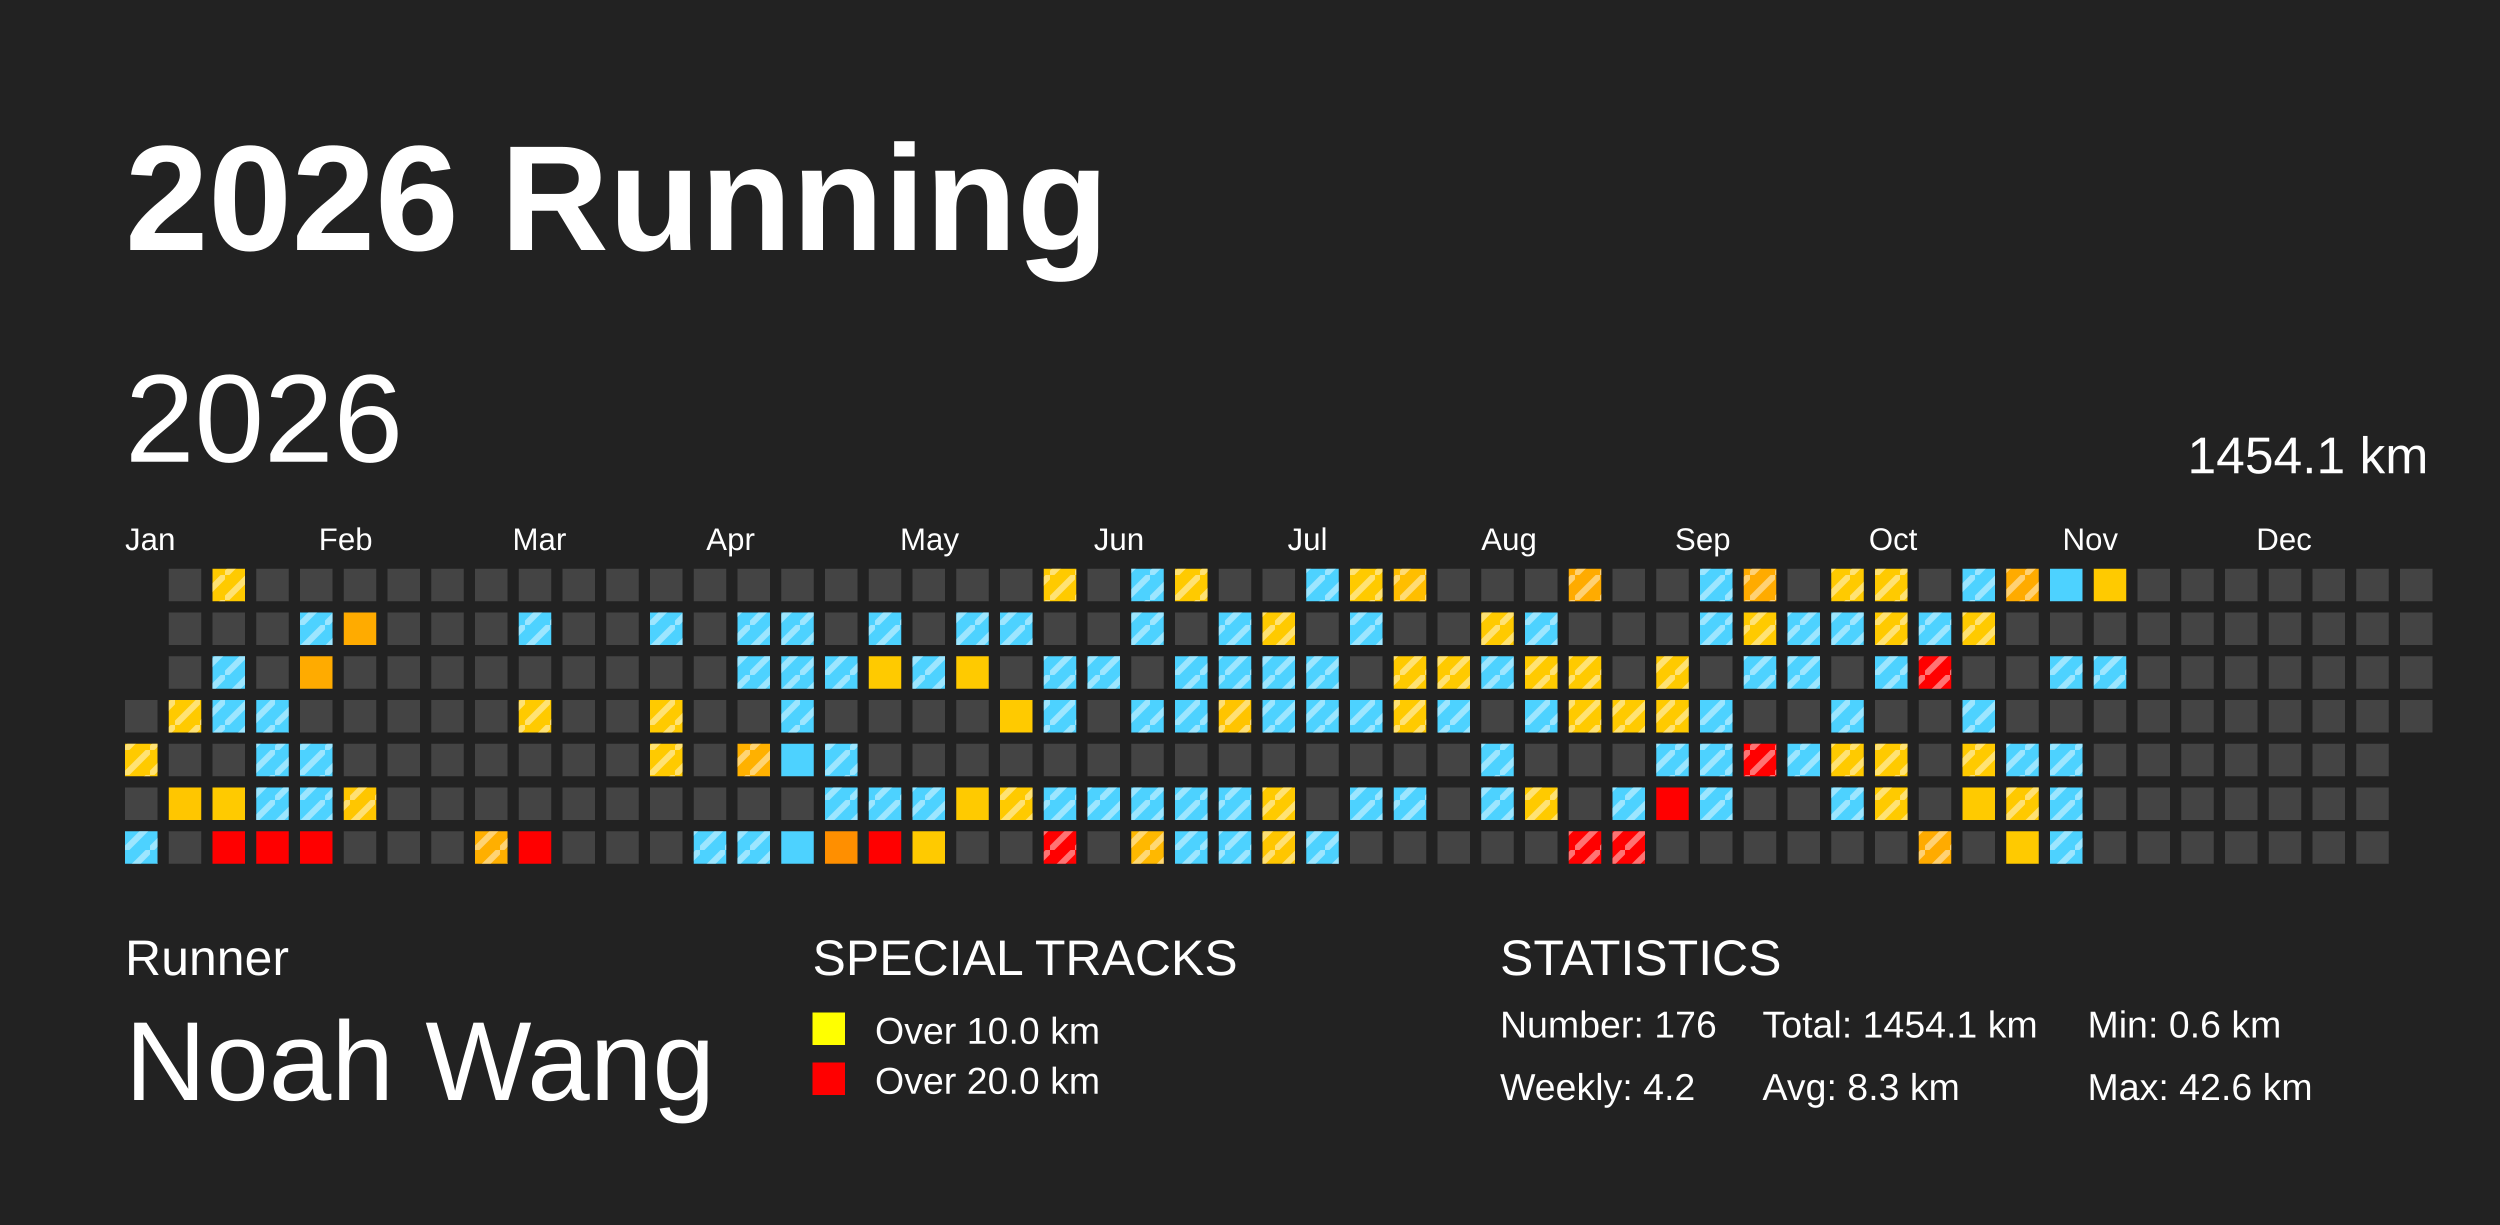
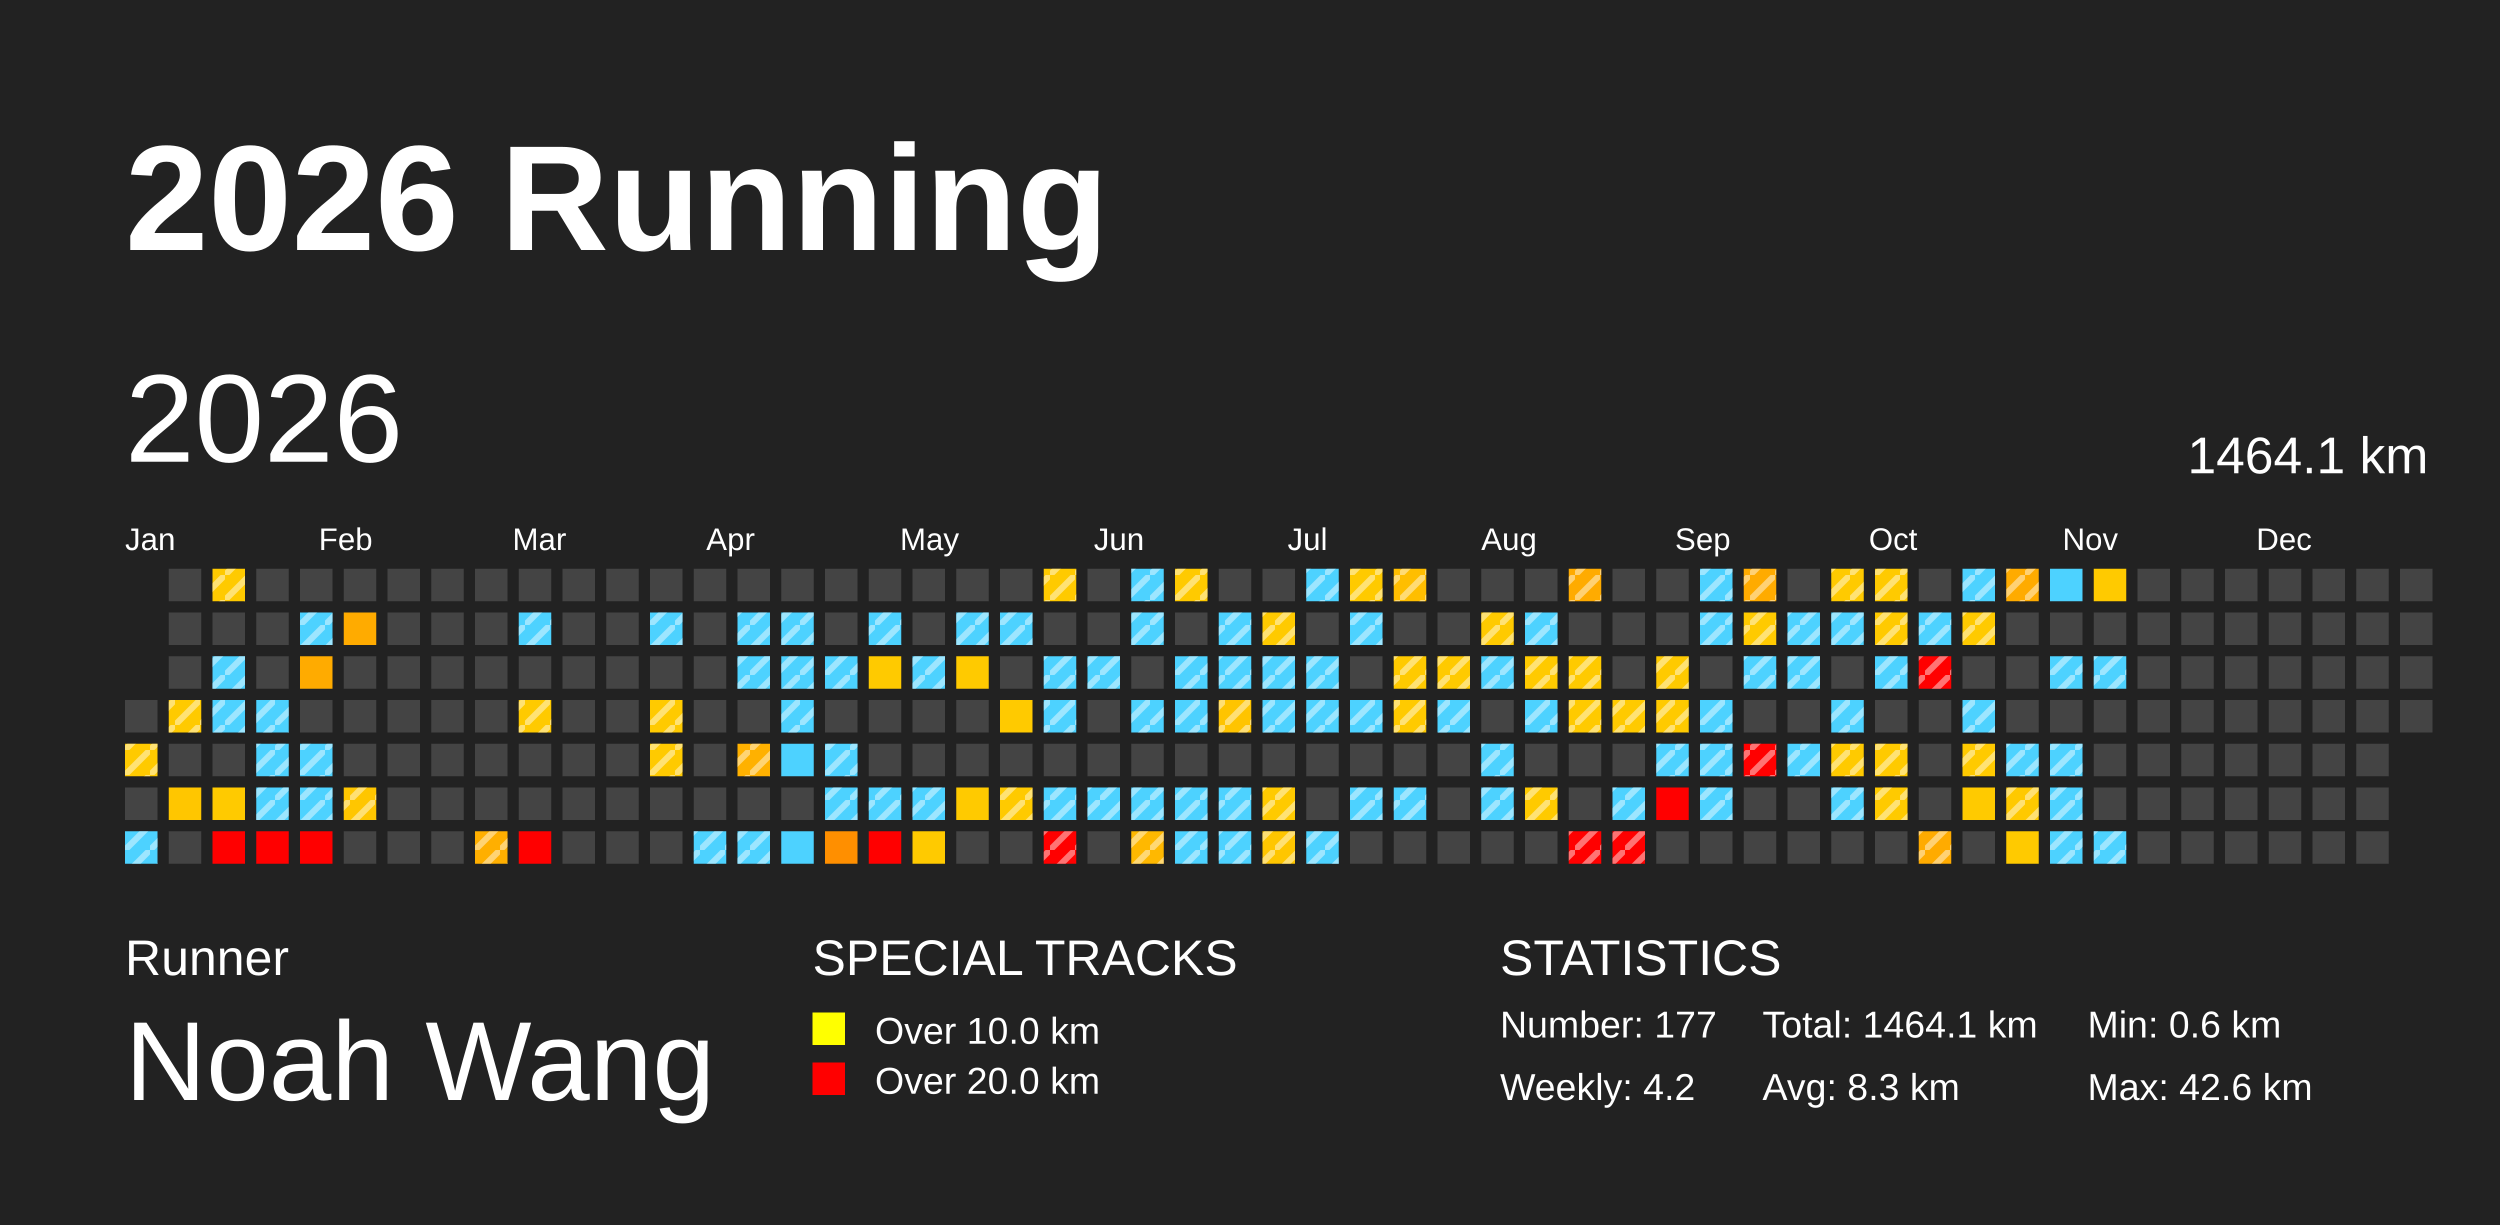
<svg xmlns="http://www.w3.org/2000/svg" baseProfile="full" height="98mm" version="1.1" viewBox="0,0,200,98" width="200mm">
  <defs>
    <pattern height="2" id="indoor-stripe" patternUnits="userSpaceOnUse" width="2">
      <line stroke="white" stroke-opacity="0.45" stroke-width="0.5" x1="0" x2="2" y1="2" y2="0" />
    </pattern>
  </defs>
  <rect fill="#222222" height="98" width="200" x="0" y="0" />
  <text fill="#FFFFFF" style="font-size:12px; font-family:Arial; font-weight:bold;" x="10" y="20">2026 Running</text>
  <text fill="#FFFFFF" style="font-size:4px; font-family:Arial" x="10" y="78">Runner</text>
  <text fill="#FFFFFF" style="font-size:9px; font-family:Arial" x="10" y="88">Noah Wang</text>
  <text fill="#FFFFFF" style="font-size:4px; font-family:Arial" x="65" y="78">SPECIAL TRACKS</text>
  <rect fill="yellow" height="2.6" width="2.6" x="65" y="81" />
  <text fill="#FFFFFF" style="font-size:3px; font-family:Arial" x="70" y="83.5">Over 10.0 km</text>
  <rect fill="red" height="2.6" width="2.6" x="65" y="85" />
  <text fill="#FFFFFF" style="font-size:3px; font-family:Arial" x="70" y="87.5">Over 20.0 km</text>
  <text fill="#FFFFFF" style="font-size:4px; font-family:Arial" x="120" y="78">STATISTICS</text>
-   <text fill="#FFFFFF" style="font-size:3px; font-family:Arial" x="120" y="83">Number: 176</text>
+   <text fill="#FFFFFF" style="font-size:3px; font-family:Arial" x="120" y="83">Number: 177</text>
  <text fill="#FFFFFF" style="font-size:3px; font-family:Arial" x="120" y="88">Weekly: 4.2</text>
-   <text fill="#FFFFFF" style="font-size:3px; font-family:Arial" x="141" y="83">Total: 1454.1 km</text>
+   <text fill="#FFFFFF" style="font-size:3px; font-family:Arial" x="141" y="83">Total: 1464.1 km</text>
  <text fill="#FFFFFF" style="font-size:3px; font-family:Arial" x="141" y="88">Avg: 8.3 km</text>
  <text fill="#FFFFFF" style="font-size:3px; font-family:Arial" x="167" y="83">Min: 0.6 km</text>
  <text fill="#FFFFFF" style="font-size:3px; font-family:Arial" x="167" y="88">Max: 42.6 km</text>
  <text dominant-baseline="hanging" fill="#FFFFFF" style="font-size:10.0px; font-family:Arial;" x="10" y="30">2026</text>
-   <text dominant-baseline="hanging" fill="#FFFFFF" style="font-size:4.125px; font-family:Arial;" x="175" y="35">1454.1 km</text>
+   <text dominant-baseline="hanging" fill="#FFFFFF" style="font-size:4.125px; font-family:Arial;" x="175" y="35">1464.1 km</text>
  <text fill="#FFFFFF" style="font-size:2.5px; font-family:Arial" x="10.0" y="44">Jan</text>
  <text fill="#FFFFFF" style="font-size:2.5px; font-family:Arial" x="25.5" y="44">Feb</text>
  <text fill="#FFFFFF" style="font-size:2.5px; font-family:Arial" x="41.0" y="44">Mar</text>
  <text fill="#FFFFFF" style="font-size:2.5px; font-family:Arial" x="56.5" y="44">Apr</text>
  <text fill="#FFFFFF" style="font-size:2.5px; font-family:Arial" x="72.0" y="44">May</text>
  <text fill="#FFFFFF" style="font-size:2.5px; font-family:Arial" x="87.5" y="44">Jun</text>
  <text fill="#FFFFFF" style="font-size:2.5px; font-family:Arial" x="103.0" y="44">Jul</text>
  <text fill="#FFFFFF" style="font-size:2.5px; font-family:Arial" x="118.5" y="44">Aug</text>
  <text fill="#FFFFFF" style="font-size:2.5px; font-family:Arial" x="134.0" y="44">Sep</text>
  <text fill="#FFFFFF" style="font-size:2.5px; font-family:Arial" x="149.5" y="44">Oct</text>
  <text fill="#FFFFFF" style="font-size:2.5px; font-family:Arial" x="165.0" y="44">Nov</text>
  <text fill="#FFFFFF" style="font-size:2.5px; font-family:Arial" x="180.5" y="44">Dec</text>
  <rect fill="#444444" height="2.6" width="2.6" x="10.0" y="56.0" />
  <rect fill="#ffca00" height="2.6" width="2.6" x="10.0" y="59.5" />
  <rect fill="url(#indoor-stripe)" height="2.6" style="pointer-events: none;" width="2.6" x="10.0" y="59.5" />
  <rect fill="#444444" height="2.6" width="2.6" x="10.0" y="63.0" />
  <rect fill="#4dd2ff" height="2.6" width="2.6" x="10.0" y="66.5" />
  <rect fill="url(#indoor-stripe)" height="2.6" style="pointer-events: none;" width="2.6" x="10.0" y="66.5" />
  <rect fill="#444444" height="2.6" width="2.6" x="13.5" y="45.5" />
  <rect fill="#444444" height="2.6" width="2.6" x="13.5" y="49.0" />
  <rect fill="#444444" height="2.6" width="2.6" x="13.5" y="52.5" />
  <rect fill="#ffca00" height="2.6" width="2.6" x="13.5" y="56.0" />
  <rect fill="url(#indoor-stripe)" height="2.6" style="pointer-events: none;" width="2.6" x="13.5" y="56.0" />
  <rect fill="#444444" height="2.6" width="2.6" x="13.5" y="59.5" />
  <rect fill="#ffc600" height="2.6" width="2.6" x="13.5" y="63.0" />
  <rect fill="#444444" height="2.6" width="2.6" x="13.5" y="66.5" />
  <rect fill="#ffca00" height="2.6" width="2.6" x="17.0" y="45.5" />
  <rect fill="url(#indoor-stripe)" height="2.6" style="pointer-events: none;" width="2.6" x="17.0" y="45.5" />
  <rect fill="#444444" height="2.6" width="2.6" x="17.0" y="49.0" />
  <rect fill="#4dd2ff" height="2.6" width="2.6" x="17.0" y="52.5" />
  <rect fill="url(#indoor-stripe)" height="2.6" style="pointer-events: none;" width="2.6" x="17.0" y="52.5" />
  <rect fill="#4dd2ff" height="2.6" width="2.6" x="17.0" y="56.0" />
  <rect fill="url(#indoor-stripe)" height="2.6" style="pointer-events: none;" width="2.6" x="17.0" y="56.0" />
  <rect fill="#444444" height="2.6" width="2.6" x="17.0" y="59.5" />
  <rect fill="#ffca00" height="2.6" width="2.6" x="17.0" y="63.0" />
  <rect fill="red" height="2.6" width="2.6" x="17.0" y="66.5" />
  <rect fill="#444444" height="2.6" width="2.6" x="20.5" y="45.5" />
  <rect fill="#444444" height="2.6" width="2.6" x="20.5" y="49.0" />
  <rect fill="#444444" height="2.6" width="2.6" x="20.5" y="52.5" />
  <rect fill="#4dd2ff" height="2.6" width="2.6" x="20.5" y="56.0" />
  <rect fill="url(#indoor-stripe)" height="2.6" style="pointer-events: none;" width="2.6" x="20.5" y="56.0" />
  <rect fill="#4dd2ff" height="2.6" width="2.6" x="20.5" y="59.5" />
  <rect fill="url(#indoor-stripe)" height="2.6" style="pointer-events: none;" width="2.6" x="20.5" y="59.5" />
  <rect fill="#4dd2ff" height="2.6" width="2.6" x="20.5" y="63.0" />
  <rect fill="url(#indoor-stripe)" height="2.6" style="pointer-events: none;" width="2.6" x="20.5" y="63.0" />
  <rect fill="red" height="2.6" width="2.6" x="20.5" y="66.5" />
  <rect fill="#444444" height="2.6" width="2.6" x="24.0" y="45.5" />
  <rect fill="#4dd2ff" height="2.6" width="2.6" x="24.0" y="49.0" />
  <rect fill="url(#indoor-stripe)" height="2.6" style="pointer-events: none;" width="2.6" x="24.0" y="49.0" />
  <rect fill="#ffab00" height="2.6" width="2.6" x="24.0" y="52.5" />
  <rect fill="#444444" height="2.6" width="2.6" x="24.0" y="56.0" />
  <rect fill="#4dd2ff" height="2.6" width="2.6" x="24.0" y="59.5" />
  <rect fill="url(#indoor-stripe)" height="2.6" style="pointer-events: none;" width="2.6" x="24.0" y="59.5" />
  <rect fill="#4dd2ff" height="2.6" width="2.6" x="24.0" y="63.0" />
  <rect fill="url(#indoor-stripe)" height="2.6" style="pointer-events: none;" width="2.6" x="24.0" y="63.0" />
  <rect fill="red" height="2.6" width="2.6" x="24.0" y="66.5" />
  <rect fill="#444444" height="2.6" width="2.6" x="27.5" y="45.5" />
  <rect fill="#ffab00" height="2.6" width="2.6" x="27.5" y="49.0" />
  <rect fill="#444444" height="2.6" width="2.6" x="27.5" y="52.5" />
  <rect fill="#444444" height="2.6" width="2.6" x="27.5" y="56.0" />
  <rect fill="#444444" height="2.6" width="2.6" x="27.5" y="59.5" />
  <rect fill="#ffc600" height="2.6" width="2.6" x="27.5" y="63.0" />
  <rect fill="url(#indoor-stripe)" height="2.6" style="pointer-events: none;" width="2.6" x="27.5" y="63.0" />
  <rect fill="#444444" height="2.6" width="2.6" x="27.5" y="66.5" />
  <rect fill="#444444" height="2.6" width="2.6" x="31.0" y="45.5" />
  <rect fill="#444444" height="2.6" width="2.6" x="31.0" y="49.0" />
  <rect fill="#444444" height="2.6" width="2.6" x="31.0" y="52.5" />
  <rect fill="#444444" height="2.6" width="2.6" x="31.0" y="56.0" />
  <rect fill="#444444" height="2.6" width="2.6" x="31.0" y="59.5" />
  <rect fill="#444444" height="2.6" width="2.6" x="31.0" y="63.0" />
  <rect fill="#444444" height="2.6" width="2.6" x="31.0" y="66.5" />
  <rect fill="#444444" height="2.6" width="2.6" x="34.5" y="45.5" />
  <rect fill="#444444" height="2.6" width="2.6" x="34.5" y="49.0" />
  <rect fill="#444444" height="2.6" width="2.6" x="34.5" y="52.5" />
  <rect fill="#444444" height="2.6" width="2.6" x="34.5" y="56.0" />
  <rect fill="#444444" height="2.6" width="2.6" x="34.5" y="59.5" />
  <rect fill="#444444" height="2.6" width="2.6" x="34.5" y="63.0" />
  <rect fill="#444444" height="2.6" width="2.6" x="34.5" y="66.5" />
  <rect fill="#444444" height="2.6" width="2.6" x="38.0" y="45.5" />
  <rect fill="#444444" height="2.6" width="2.6" x="38.0" y="49.0" />
  <rect fill="#444444" height="2.6" width="2.6" x="38.0" y="52.5" />
  <rect fill="#444444" height="2.6" width="2.6" x="38.0" y="56.0" />
  <rect fill="#444444" height="2.6" width="2.6" x="38.0" y="59.5" />
  <rect fill="#444444" height="2.6" width="2.6" x="38.0" y="63.0" />
  <rect fill="#ffaf00" height="2.6" width="2.6" x="38.0" y="66.5" />
  <rect fill="url(#indoor-stripe)" height="2.6" style="pointer-events: none;" width="2.6" x="38.0" y="66.5" />
  <rect fill="#444444" height="2.6" width="2.6" x="41.5" y="45.5" />
  <rect fill="#4dd2ff" height="2.6" width="2.6" x="41.5" y="49.0" />
  <rect fill="url(#indoor-stripe)" height="2.6" style="pointer-events: none;" width="2.6" x="41.5" y="49.0" />
  <rect fill="#444444" height="2.6" width="2.6" x="41.5" y="52.5" />
  <rect fill="#ffca00" height="2.6" width="2.6" x="41.5" y="56.0" />
  <rect fill="url(#indoor-stripe)" height="2.6" style="pointer-events: none;" width="2.6" x="41.5" y="56.0" />
  <rect fill="#444444" height="2.6" width="2.6" x="41.5" y="59.5" />
  <rect fill="#444444" height="2.6" width="2.6" x="41.5" y="63.0" />
  <rect fill="red" height="2.6" width="2.6" x="41.5" y="66.5" />
  <rect fill="#444444" height="2.6" width="2.6" x="45.0" y="45.5" />
  <rect fill="#444444" height="2.6" width="2.6" x="45.0" y="49.0" />
  <rect fill="#444444" height="2.6" width="2.6" x="45.0" y="52.5" />
  <rect fill="#444444" height="2.6" width="2.6" x="45.0" y="56.0" />
  <rect fill="#444444" height="2.6" width="2.6" x="45.0" y="59.5" />
  <rect fill="#444444" height="2.6" width="2.6" x="45.0" y="63.0" />
  <rect fill="#444444" height="2.6" width="2.6" x="45.0" y="66.5" />
  <rect fill="#444444" height="2.6" width="2.6" x="48.5" y="45.5" />
  <rect fill="#444444" height="2.6" width="2.6" x="48.5" y="49.0" />
  <rect fill="#444444" height="2.6" width="2.6" x="48.5" y="52.5" />
  <rect fill="#444444" height="2.6" width="2.6" x="48.5" y="56.0" />
  <rect fill="#444444" height="2.6" width="2.6" x="48.5" y="59.5" />
  <rect fill="#444444" height="2.6" width="2.6" x="48.5" y="63.0" />
  <rect fill="#444444" height="2.6" width="2.6" x="48.5" y="66.5" />
  <rect fill="#444444" height="2.6" width="2.6" x="52.0" y="45.5" />
  <rect fill="#4dd2ff" height="2.6" width="2.6" x="52.0" y="49.0" />
  <rect fill="url(#indoor-stripe)" height="2.6" style="pointer-events: none;" width="2.6" x="52.0" y="49.0" />
  <rect fill="#444444" height="2.6" width="2.6" x="52.0" y="52.5" />
  <rect fill="#ffca00" height="2.6" width="2.6" x="52.0" y="56.0" />
  <rect fill="url(#indoor-stripe)" height="2.6" style="pointer-events: none;" width="2.6" x="52.0" y="56.0" />
  <rect fill="#ffca00" height="2.6" width="2.6" x="52.0" y="59.5" />
  <rect fill="url(#indoor-stripe)" height="2.6" style="pointer-events: none;" width="2.6" x="52.0" y="59.5" />
  <rect fill="#444444" height="2.6" width="2.6" x="52.0" y="63.0" />
  <rect fill="#444444" height="2.6" width="2.6" x="52.0" y="66.5" />
  <rect fill="#444444" height="2.6" width="2.6" x="55.5" y="45.5" />
  <rect fill="#444444" height="2.6" width="2.6" x="55.5" y="49.0" />
  <rect fill="#444444" height="2.6" width="2.6" x="55.5" y="52.5" />
  <rect fill="#444444" height="2.6" width="2.6" x="55.5" y="56.0" />
  <rect fill="#444444" height="2.6" width="2.6" x="55.5" y="59.5" />
  <rect fill="#444444" height="2.6" width="2.6" x="55.5" y="63.0" />
  <rect fill="#4dd2ff" height="2.6" width="2.6" x="55.5" y="66.5" />
  <rect fill="url(#indoor-stripe)" height="2.6" style="pointer-events: none;" width="2.6" x="55.5" y="66.5" />
  <rect fill="#444444" height="2.6" width="2.6" x="59.0" y="45.5" />
  <rect fill="#4dd2ff" height="2.6" width="2.6" x="59.0" y="49.0" />
  <rect fill="url(#indoor-stripe)" height="2.6" style="pointer-events: none;" width="2.6" x="59.0" y="49.0" />
  <rect fill="#4dd2ff" height="2.6" width="2.6" x="59.0" y="52.5" />
  <rect fill="url(#indoor-stripe)" height="2.6" style="pointer-events: none;" width="2.6" x="59.0" y="52.5" />
  <rect fill="#444444" height="2.6" width="2.6" x="59.0" y="56.0" />
  <rect fill="#ffb100" height="2.6" width="2.6" x="59.0" y="59.5" />
  <rect fill="url(#indoor-stripe)" height="2.6" style="pointer-events: none;" width="2.6" x="59.0" y="59.5" />
  <rect fill="#444444" height="2.6" width="2.6" x="59.0" y="63.0" />
  <rect fill="#4dd2ff" height="2.6" width="2.6" x="59.0" y="66.5" />
  <rect fill="url(#indoor-stripe)" height="2.6" style="pointer-events: none;" width="2.6" x="59.0" y="66.5" />
  <rect fill="#444444" height="2.6" width="2.6" x="62.5" y="45.5" />
  <rect fill="#4dd2ff" height="2.6" width="2.6" x="62.5" y="49.0" />
  <rect fill="url(#indoor-stripe)" height="2.6" style="pointer-events: none;" width="2.6" x="62.5" y="49.0" />
  <rect fill="#4dd2ff" height="2.6" width="2.6" x="62.5" y="52.5" />
  <rect fill="url(#indoor-stripe)" height="2.6" style="pointer-events: none;" width="2.6" x="62.5" y="52.5" />
  <rect fill="#4dd2ff" height="2.6" width="2.6" x="62.5" y="56.0" />
  <rect fill="url(#indoor-stripe)" height="2.6" style="pointer-events: none;" width="2.6" x="62.5" y="56.0" />
  <rect fill="#4dd2ff" height="2.6" width="2.6" x="62.5" y="59.5" />
  <rect fill="#444444" height="2.6" width="2.6" x="62.5" y="63.0" />
  <rect fill="#4dd2ff" height="2.6" width="2.6" x="62.5" y="66.5" />
  <rect fill="#444444" height="2.6" width="2.6" x="66.0" y="45.5" />
  <rect fill="#444444" height="2.6" width="2.6" x="66.0" y="49.0" />
  <rect fill="#4dd2ff" height="2.6" width="2.6" x="66.0" y="52.5" />
  <rect fill="url(#indoor-stripe)" height="2.6" style="pointer-events: none;" width="2.6" x="66.0" y="52.5" />
  <rect fill="#444444" height="2.6" width="2.6" x="66.0" y="56.0" />
  <rect fill="#4dd2ff" height="2.6" width="2.6" x="66.0" y="59.5" />
  <rect fill="url(#indoor-stripe)" height="2.6" style="pointer-events: none;" width="2.6" x="66.0" y="59.5" />
  <rect fill="#4dd2ff" height="2.6" width="2.6" x="66.0" y="63.0" />
  <rect fill="url(#indoor-stripe)" height="2.6" style="pointer-events: none;" width="2.6" x="66.0" y="63.0" />
  <rect fill="#ff8f00" height="2.6" width="2.6" x="66.0" y="66.5" />
  <rect fill="#444444" height="2.6" width="2.6" x="69.5" y="45.5" />
  <rect fill="#4dd2ff" height="2.6" width="2.6" x="69.5" y="49.0" />
  <rect fill="url(#indoor-stripe)" height="2.6" style="pointer-events: none;" width="2.6" x="69.5" y="49.0" />
  <rect fill="#ffca00" height="2.6" width="2.6" x="69.5" y="52.5" />
  <rect fill="#444444" height="2.6" width="2.6" x="69.5" y="56.0" />
  <rect fill="#444444" height="2.6" width="2.6" x="69.5" y="59.5" />
  <rect fill="#4dd2ff" height="2.6" width="2.6" x="69.5" y="63.0" />
  <rect fill="url(#indoor-stripe)" height="2.6" style="pointer-events: none;" width="2.6" x="69.5" y="63.0" />
  <rect fill="red" height="2.6" width="2.6" x="69.5" y="66.5" />
  <rect fill="#444444" height="2.6" width="2.6" x="73.0" y="45.5" />
  <rect fill="#444444" height="2.6" width="2.6" x="73.0" y="49.0" />
  <rect fill="#4dd2ff" height="2.6" width="2.6" x="73.0" y="52.5" />
  <rect fill="url(#indoor-stripe)" height="2.6" style="pointer-events: none;" width="2.6" x="73.0" y="52.5" />
  <rect fill="#444444" height="2.6" width="2.6" x="73.0" y="56.0" />
  <rect fill="#444444" height="2.6" width="2.6" x="73.0" y="59.5" />
  <rect fill="#4dd2ff" height="2.6" width="2.6" x="73.0" y="63.0" />
  <rect fill="url(#indoor-stripe)" height="2.6" style="pointer-events: none;" width="2.6" x="73.0" y="63.0" />
  <rect fill="#ffca00" height="2.6" width="2.6" x="73.0" y="66.5" />
  <rect fill="#444444" height="2.6" width="2.6" x="76.5" y="45.5" />
  <rect fill="#4dd2ff" height="2.6" width="2.6" x="76.5" y="49.0" />
  <rect fill="url(#indoor-stripe)" height="2.6" style="pointer-events: none;" width="2.6" x="76.5" y="49.0" />
  <rect fill="#ffca00" height="2.6" width="2.6" x="76.5" y="52.5" />
  <rect fill="#444444" height="2.6" width="2.6" x="76.5" y="56.0" />
  <rect fill="#444444" height="2.6" width="2.6" x="76.5" y="59.5" />
  <rect fill="#ffca00" height="2.6" width="2.6" x="76.5" y="63.0" />
  <rect fill="#444444" height="2.6" width="2.6" x="76.5" y="66.5" />
  <rect fill="#444444" height="2.6" width="2.6" x="80.0" y="45.5" />
  <rect fill="#4dd2ff" height="2.6" width="2.6" x="80.0" y="49.0" />
  <rect fill="url(#indoor-stripe)" height="2.6" style="pointer-events: none;" width="2.6" x="80.0" y="49.0" />
  <rect fill="#444444" height="2.6" width="2.6" x="80.0" y="52.5" />
  <rect fill="#ffca00" height="2.6" width="2.6" x="80.0" y="56.0" />
  <rect fill="#444444" height="2.6" width="2.6" x="80.0" y="59.5" />
  <rect fill="#ffca00" height="2.6" width="2.6" x="80.0" y="63.0" />
  <rect fill="url(#indoor-stripe)" height="2.6" style="pointer-events: none;" width="2.6" x="80.0" y="63.0" />
  <rect fill="#444444" height="2.6" width="2.6" x="80.0" y="66.5" />
  <rect fill="#ffca00" height="2.6" width="2.6" x="83.5" y="45.5" />
  <rect fill="url(#indoor-stripe)" height="2.6" style="pointer-events: none;" width="2.6" x="83.5" y="45.5" />
  <rect fill="#444444" height="2.6" width="2.6" x="83.5" y="49.0" />
  <rect fill="#4dd2ff" height="2.6" width="2.6" x="83.5" y="52.5" />
  <rect fill="url(#indoor-stripe)" height="2.6" style="pointer-events: none;" width="2.6" x="83.5" y="52.5" />
  <rect fill="#4dd2ff" height="2.6" width="2.6" x="83.5" y="56.0" />
  <rect fill="url(#indoor-stripe)" height="2.6" style="pointer-events: none;" width="2.6" x="83.5" y="56.0" />
  <rect fill="#444444" height="2.6" width="2.6" x="83.5" y="59.5" />
  <rect fill="#4dd2ff" height="2.6" width="2.6" x="83.5" y="63.0" />
  <rect fill="url(#indoor-stripe)" height="2.6" style="pointer-events: none;" width="2.6" x="83.5" y="63.0" />
  <rect fill="red" height="2.6" width="2.6" x="83.5" y="66.5" />
  <rect fill="url(#indoor-stripe)" height="2.6" style="pointer-events: none;" width="2.6" x="83.5" y="66.5" />
  <rect fill="#444444" height="2.6" width="2.6" x="87.0" y="45.5" />
  <rect fill="#444444" height="2.6" width="2.6" x="87.0" y="49.0" />
  <rect fill="#4dd2ff" height="2.6" width="2.6" x="87.0" y="52.5" />
  <rect fill="url(#indoor-stripe)" height="2.6" style="pointer-events: none;" width="2.6" x="87.0" y="52.5" />
  <rect fill="#444444" height="2.6" width="2.6" x="87.0" y="56.0" />
  <rect fill="#444444" height="2.6" width="2.6" x="87.0" y="59.5" />
  <rect fill="#4dd2ff" height="2.6" width="2.6" x="87.0" y="63.0" />
  <rect fill="url(#indoor-stripe)" height="2.6" style="pointer-events: none;" width="2.6" x="87.0" y="63.0" />
  <rect fill="#444444" height="2.6" width="2.6" x="87.0" y="66.5" />
  <rect fill="#4dd2ff" height="2.6" width="2.6" x="90.5" y="45.5" />
  <rect fill="url(#indoor-stripe)" height="2.6" style="pointer-events: none;" width="2.6" x="90.5" y="45.5" />
  <rect fill="#4dd2ff" height="2.6" width="2.6" x="90.5" y="49.0" />
  <rect fill="url(#indoor-stripe)" height="2.6" style="pointer-events: none;" width="2.6" x="90.5" y="49.0" />
  <rect fill="#444444" height="2.6" width="2.6" x="90.5" y="52.5" />
  <rect fill="#4dd2ff" height="2.6" width="2.6" x="90.5" y="56.0" />
  <rect fill="url(#indoor-stripe)" height="2.6" style="pointer-events: none;" width="2.6" x="90.5" y="56.0" />
  <rect fill="#444444" height="2.6" width="2.6" x="90.5" y="59.5" />
  <rect fill="#4dd2ff" height="2.6" width="2.6" x="90.5" y="63.0" />
  <rect fill="url(#indoor-stripe)" height="2.6" style="pointer-events: none;" width="2.6" x="90.5" y="63.0" />
  <rect fill="#ffb800" height="2.6" width="2.6" x="90.5" y="66.5" />
  <rect fill="url(#indoor-stripe)" height="2.6" style="pointer-events: none;" width="2.6" x="90.5" y="66.5" />
  <rect fill="#ffca00" height="2.6" width="2.6" x="94.0" y="45.5" />
  <rect fill="url(#indoor-stripe)" height="2.6" style="pointer-events: none;" width="2.6" x="94.0" y="45.5" />
  <rect fill="#444444" height="2.6" width="2.6" x="94.0" y="49.0" />
  <rect fill="#4dd2ff" height="2.6" width="2.6" x="94.0" y="52.5" />
  <rect fill="url(#indoor-stripe)" height="2.6" style="pointer-events: none;" width="2.6" x="94.0" y="52.5" />
  <rect fill="#4dd2ff" height="2.6" width="2.6" x="94.0" y="56.0" />
  <rect fill="url(#indoor-stripe)" height="2.6" style="pointer-events: none;" width="2.6" x="94.0" y="56.0" />
  <rect fill="#444444" height="2.6" width="2.6" x="94.0" y="59.5" />
  <rect fill="#4dd2ff" height="2.6" width="2.6" x="94.0" y="63.0" />
  <rect fill="url(#indoor-stripe)" height="2.6" style="pointer-events: none;" width="2.6" x="94.0" y="63.0" />
  <rect fill="#4dd2ff" height="2.6" width="2.6" x="94.0" y="66.5" />
  <rect fill="url(#indoor-stripe)" height="2.6" style="pointer-events: none;" width="2.6" x="94.0" y="66.5" />
  <rect fill="#444444" height="2.6" width="2.6" x="97.5" y="45.5" />
  <rect fill="#4dd2ff" height="2.6" width="2.6" x="97.5" y="49.0" />
  <rect fill="url(#indoor-stripe)" height="2.6" style="pointer-events: none;" width="2.6" x="97.5" y="49.0" />
  <rect fill="#4dd2ff" height="2.6" width="2.6" x="97.5" y="52.5" />
  <rect fill="url(#indoor-stripe)" height="2.6" style="pointer-events: none;" width="2.6" x="97.5" y="52.5" />
  <rect fill="#ffc400" height="2.6" width="2.6" x="97.5" y="56.0" />
  <rect fill="url(#indoor-stripe)" height="2.6" style="pointer-events: none;" width="2.6" x="97.5" y="56.0" />
  <rect fill="#444444" height="2.6" width="2.6" x="97.5" y="59.5" />
  <rect fill="#4dd2ff" height="2.6" width="2.6" x="97.5" y="63.0" />
  <rect fill="url(#indoor-stripe)" height="2.6" style="pointer-events: none;" width="2.6" x="97.5" y="63.0" />
  <rect fill="#4dd2ff" height="2.6" width="2.6" x="97.5" y="66.5" />
  <rect fill="url(#indoor-stripe)" height="2.6" style="pointer-events: none;" width="2.6" x="97.5" y="66.5" />
  <rect fill="#444444" height="2.6" width="2.6" x="101.0" y="45.5" />
  <rect fill="#ffca00" height="2.6" width="2.6" x="101.0" y="49.0" />
  <rect fill="url(#indoor-stripe)" height="2.6" style="pointer-events: none;" width="2.6" x="101.0" y="49.0" />
  <rect fill="#4dd2ff" height="2.6" width="2.6" x="101.0" y="52.5" />
  <rect fill="url(#indoor-stripe)" height="2.6" style="pointer-events: none;" width="2.6" x="101.0" y="52.5" />
  <rect fill="#4dd2ff" height="2.6" width="2.6" x="101.0" y="56.0" />
  <rect fill="url(#indoor-stripe)" height="2.6" style="pointer-events: none;" width="2.6" x="101.0" y="56.0" />
  <rect fill="#444444" height="2.6" width="2.6" x="101.0" y="59.5" />
  <rect fill="#ffca00" height="2.6" width="2.6" x="101.0" y="63.0" />
  <rect fill="url(#indoor-stripe)" height="2.6" style="pointer-events: none;" width="2.6" x="101.0" y="63.0" />
  <rect fill="#ffc600" height="2.6" width="2.6" x="101.0" y="66.5" />
  <rect fill="url(#indoor-stripe)" height="2.6" style="pointer-events: none;" width="2.6" x="101.0" y="66.5" />
  <rect fill="#4dd2ff" height="2.6" width="2.6" x="104.5" y="45.5" />
  <rect fill="url(#indoor-stripe)" height="2.6" style="pointer-events: none;" width="2.6" x="104.5" y="45.5" />
  <rect fill="#444444" height="2.6" width="2.6" x="104.5" y="49.0" />
  <rect fill="#4dd2ff" height="2.6" width="2.6" x="104.5" y="52.5" />
  <rect fill="url(#indoor-stripe)" height="2.6" style="pointer-events: none;" width="2.6" x="104.5" y="52.5" />
  <rect fill="#4dd2ff" height="2.6" width="2.6" x="104.5" y="56.0" />
  <rect fill="url(#indoor-stripe)" height="2.6" style="pointer-events: none;" width="2.6" x="104.5" y="56.0" />
  <rect fill="#444444" height="2.6" width="2.6" x="104.5" y="59.5" />
  <rect fill="#444444" height="2.6" width="2.6" x="104.5" y="63.0" />
  <rect fill="#4dd2ff" height="2.6" width="2.6" x="104.5" y="66.5" />
  <rect fill="url(#indoor-stripe)" height="2.6" style="pointer-events: none;" width="2.6" x="104.5" y="66.5" />
  <rect fill="#ffca00" height="2.6" width="2.6" x="108.0" y="45.5" />
  <rect fill="url(#indoor-stripe)" height="2.6" style="pointer-events: none;" width="2.6" x="108.0" y="45.5" />
  <rect fill="#4dd2ff" height="2.6" width="2.6" x="108.0" y="49.0" />
  <rect fill="url(#indoor-stripe)" height="2.6" style="pointer-events: none;" width="2.6" x="108.0" y="49.0" />
  <rect fill="#444444" height="2.6" width="2.6" x="108.0" y="52.5" />
  <rect fill="#4dd2ff" height="2.6" width="2.6" x="108.0" y="56.0" />
  <rect fill="url(#indoor-stripe)" height="2.6" style="pointer-events: none;" width="2.6" x="108.0" y="56.0" />
  <rect fill="#444444" height="2.6" width="2.6" x="108.0" y="59.5" />
  <rect fill="#4dd2ff" height="2.6" width="2.6" x="108.0" y="63.0" />
  <rect fill="url(#indoor-stripe)" height="2.6" style="pointer-events: none;" width="2.6" x="108.0" y="63.0" />
  <rect fill="#444444" height="2.6" width="2.6" x="108.0" y="66.5" />
  <rect fill="#ffbe00" height="2.6" width="2.6" x="111.5" y="45.5" />
  <rect fill="url(#indoor-stripe)" height="2.6" style="pointer-events: none;" width="2.6" x="111.5" y="45.5" />
  <rect fill="#444444" height="2.6" width="2.6" x="111.5" y="49.0" />
  <rect fill="#ffca00" height="2.6" width="2.6" x="111.5" y="52.5" />
  <rect fill="url(#indoor-stripe)" height="2.6" style="pointer-events: none;" width="2.6" x="111.5" y="52.5" />
  <rect fill="#ffca00" height="2.6" width="2.6" x="111.5" y="56.0" />
  <rect fill="url(#indoor-stripe)" height="2.6" style="pointer-events: none;" width="2.6" x="111.5" y="56.0" />
  <rect fill="#444444" height="2.6" width="2.6" x="111.5" y="59.5" />
  <rect fill="#4dd2ff" height="2.6" width="2.6" x="111.5" y="63.0" />
  <rect fill="url(#indoor-stripe)" height="2.6" style="pointer-events: none;" width="2.6" x="111.5" y="63.0" />
  <rect fill="#444444" height="2.6" width="2.6" x="111.5" y="66.5" />
  <rect fill="#444444" height="2.6" width="2.6" x="115.0" y="45.5" />
  <rect fill="#444444" height="2.6" width="2.6" x="115.0" y="49.0" />
  <rect fill="#ffca00" height="2.6" width="2.6" x="115.0" y="52.5" />
  <rect fill="url(#indoor-stripe)" height="2.6" style="pointer-events: none;" width="2.6" x="115.0" y="52.5" />
  <rect fill="#4dd2ff" height="2.6" width="2.6" x="115.0" y="56.0" />
  <rect fill="url(#indoor-stripe)" height="2.6" style="pointer-events: none;" width="2.6" x="115.0" y="56.0" />
  <rect fill="#444444" height="2.6" width="2.6" x="115.0" y="59.5" />
  <rect fill="#444444" height="2.6" width="2.6" x="115.0" y="63.0" />
  <rect fill="#444444" height="2.6" width="2.6" x="115.0" y="66.5" />
  <rect fill="#444444" height="2.6" width="2.6" x="118.5" y="45.5" />
  <rect fill="#ffca00" height="2.6" width="2.6" x="118.5" y="49.0" />
  <rect fill="url(#indoor-stripe)" height="2.6" style="pointer-events: none;" width="2.6" x="118.5" y="49.0" />
  <rect fill="#4dd2ff" height="2.6" width="2.6" x="118.5" y="52.5" />
  <rect fill="url(#indoor-stripe)" height="2.6" style="pointer-events: none;" width="2.6" x="118.5" y="52.5" />
  <rect fill="#444444" height="2.6" width="2.6" x="118.5" y="56.0" />
  <rect fill="#4dd2ff" height="2.6" width="2.6" x="118.5" y="59.5" />
  <rect fill="url(#indoor-stripe)" height="2.6" style="pointer-events: none;" width="2.6" x="118.5" y="59.5" />
  <rect fill="#4dd2ff" height="2.6" width="2.6" x="118.5" y="63.0" />
  <rect fill="url(#indoor-stripe)" height="2.6" style="pointer-events: none;" width="2.6" x="118.5" y="63.0" />
  <rect fill="#444444" height="2.6" width="2.6" x="118.5" y="66.5" />
  <rect fill="#444444" height="2.6" width="2.6" x="122.0" y="45.5" />
  <rect fill="#4dd2ff" height="2.6" width="2.6" x="122.0" y="49.0" />
  <rect fill="url(#indoor-stripe)" height="2.6" style="pointer-events: none;" width="2.6" x="122.0" y="49.0" />
  <rect fill="#ffca00" height="2.6" width="2.6" x="122.0" y="52.5" />
  <rect fill="url(#indoor-stripe)" height="2.6" style="pointer-events: none;" width="2.6" x="122.0" y="52.5" />
  <rect fill="#4dd2ff" height="2.6" width="2.6" x="122.0" y="56.0" />
  <rect fill="url(#indoor-stripe)" height="2.6" style="pointer-events: none;" width="2.6" x="122.0" y="56.0" />
  <rect fill="#444444" height="2.6" width="2.6" x="122.0" y="59.5" />
  <rect fill="#ffca00" height="2.6" width="2.6" x="122.0" y="63.0" />
  <rect fill="url(#indoor-stripe)" height="2.6" style="pointer-events: none;" width="2.6" x="122.0" y="63.0" />
  <rect fill="#444444" height="2.6" width="2.6" x="122.0" y="66.5" />
  <rect fill="#ffab00" height="2.6" width="2.6" x="125.5" y="45.5" />
  <rect fill="url(#indoor-stripe)" height="2.6" style="pointer-events: none;" width="2.6" x="125.5" y="45.5" />
  <rect fill="#444444" height="2.6" width="2.6" x="125.5" y="49.0" />
  <rect fill="#ffca00" height="2.6" width="2.6" x="125.5" y="52.5" />
  <rect fill="url(#indoor-stripe)" height="2.6" style="pointer-events: none;" width="2.6" x="125.5" y="52.5" />
  <rect fill="#ffca00" height="2.6" width="2.6" x="125.5" y="56.0" />
  <rect fill="url(#indoor-stripe)" height="2.6" style="pointer-events: none;" width="2.6" x="125.5" y="56.0" />
  <rect fill="#444444" height="2.6" width="2.6" x="125.5" y="59.5" />
  <rect fill="#444444" height="2.6" width="2.6" x="125.5" y="63.0" />
  <rect fill="red" height="2.6" width="2.6" x="125.5" y="66.5" />
  <rect fill="url(#indoor-stripe)" height="2.6" style="pointer-events: none;" width="2.6" x="125.5" y="66.5" />
  <rect fill="#444444" height="2.6" width="2.6" x="129.0" y="45.5" />
  <rect fill="#444444" height="2.6" width="2.6" x="129.0" y="49.0" />
  <rect fill="#444444" height="2.6" width="2.6" x="129.0" y="52.5" />
  <rect fill="#ffca00" height="2.6" width="2.6" x="129.0" y="56.0" />
  <rect fill="url(#indoor-stripe)" height="2.6" style="pointer-events: none;" width="2.6" x="129.0" y="56.0" />
  <rect fill="#444444" height="2.6" width="2.6" x="129.0" y="59.5" />
  <rect fill="#4dd2ff" height="2.6" width="2.6" x="129.0" y="63.0" />
  <rect fill="url(#indoor-stripe)" height="2.6" style="pointer-events: none;" width="2.6" x="129.0" y="63.0" />
  <rect fill="red" height="2.6" width="2.6" x="129.0" y="66.5" />
  <rect fill="url(#indoor-stripe)" height="2.6" style="pointer-events: none;" width="2.6" x="129.0" y="66.5" />
  <rect fill="#444444" height="2.6" width="2.6" x="132.5" y="45.5" />
  <rect fill="#444444" height="2.6" width="2.6" x="132.5" y="49.0" />
  <rect fill="#ffca00" height="2.6" width="2.6" x="132.5" y="52.5" />
  <rect fill="url(#indoor-stripe)" height="2.6" style="pointer-events: none;" width="2.6" x="132.5" y="52.5" />
  <rect fill="#ffca00" height="2.6" width="2.6" x="132.5" y="56.0" />
  <rect fill="url(#indoor-stripe)" height="2.6" style="pointer-events: none;" width="2.6" x="132.5" y="56.0" />
  <rect fill="#4dd2ff" height="2.6" width="2.6" x="132.5" y="59.5" />
  <rect fill="url(#indoor-stripe)" height="2.6" style="pointer-events: none;" width="2.6" x="132.5" y="59.5" />
  <rect fill="red" height="2.6" width="2.6" x="132.5" y="63.0" />
  <rect fill="#444444" height="2.6" width="2.6" x="132.5" y="66.5" />
  <rect fill="#4dd2ff" height="2.6" width="2.6" x="136.0" y="45.5" />
  <rect fill="url(#indoor-stripe)" height="2.6" style="pointer-events: none;" width="2.6" x="136.0" y="45.5" />
  <rect fill="#4dd2ff" height="2.6" width="2.6" x="136.0" y="49.0" />
  <rect fill="url(#indoor-stripe)" height="2.6" style="pointer-events: none;" width="2.6" x="136.0" y="49.0" />
  <rect fill="#444444" height="2.6" width="2.6" x="136.0" y="52.5" />
  <rect fill="#4dd2ff" height="2.6" width="2.6" x="136.0" y="56.0" />
  <rect fill="url(#indoor-stripe)" height="2.6" style="pointer-events: none;" width="2.6" x="136.0" y="56.0" />
  <rect fill="#4dd2ff" height="2.6" width="2.6" x="136.0" y="59.5" />
  <rect fill="url(#indoor-stripe)" height="2.6" style="pointer-events: none;" width="2.6" x="136.0" y="59.5" />
  <rect fill="#4dd2ff" height="2.6" width="2.6" x="136.0" y="63.0" />
  <rect fill="url(#indoor-stripe)" height="2.6" style="pointer-events: none;" width="2.6" x="136.0" y="63.0" />
  <rect fill="#444444" height="2.6" width="2.6" x="136.0" y="66.5" />
  <rect fill="#ffab00" height="2.6" width="2.6" x="139.5" y="45.5" />
  <rect fill="url(#indoor-stripe)" height="2.6" style="pointer-events: none;" width="2.6" x="139.5" y="45.5" />
  <rect fill="#ffca00" height="2.6" width="2.6" x="139.5" y="49.0" />
  <rect fill="url(#indoor-stripe)" height="2.6" style="pointer-events: none;" width="2.6" x="139.5" y="49.0" />
  <rect fill="#4dd2ff" height="2.6" width="2.6" x="139.5" y="52.5" />
  <rect fill="url(#indoor-stripe)" height="2.6" style="pointer-events: none;" width="2.6" x="139.5" y="52.5" />
  <rect fill="#444444" height="2.6" width="2.6" x="139.5" y="56.0" />
  <rect fill="red" height="2.6" width="2.6" x="139.5" y="59.5" />
  <rect fill="url(#indoor-stripe)" height="2.6" style="pointer-events: none;" width="2.6" x="139.5" y="59.5" />
  <rect fill="#444444" height="2.6" width="2.6" x="139.5" y="63.0" />
  <rect fill="#444444" height="2.6" width="2.6" x="139.5" y="66.5" />
  <rect fill="#444444" height="2.6" width="2.6" x="143.0" y="45.5" />
  <rect fill="#4dd2ff" height="2.6" width="2.6" x="143.0" y="49.0" />
  <rect fill="url(#indoor-stripe)" height="2.6" style="pointer-events: none;" width="2.6" x="143.0" y="49.0" />
  <rect fill="#4dd2ff" height="2.6" width="2.6" x="143.0" y="52.5" />
  <rect fill="url(#indoor-stripe)" height="2.6" style="pointer-events: none;" width="2.6" x="143.0" y="52.5" />
  <rect fill="#444444" height="2.6" width="2.6" x="143.0" y="56.0" />
  <rect fill="#4dd2ff" height="2.6" width="2.6" x="143.0" y="59.5" />
  <rect fill="url(#indoor-stripe)" height="2.6" style="pointer-events: none;" width="2.6" x="143.0" y="59.5" />
  <rect fill="#444444" height="2.6" width="2.6" x="143.0" y="63.0" />
  <rect fill="#444444" height="2.6" width="2.6" x="143.0" y="66.5" />
  <rect fill="#ffca00" height="2.6" width="2.6" x="146.5" y="45.5" />
  <rect fill="url(#indoor-stripe)" height="2.6" style="pointer-events: none;" width="2.6" x="146.5" y="45.5" />
  <rect fill="#4dd2ff" height="2.6" width="2.6" x="146.5" y="49.0" />
  <rect fill="url(#indoor-stripe)" height="2.6" style="pointer-events: none;" width="2.6" x="146.5" y="49.0" />
  <rect fill="#444444" height="2.6" width="2.6" x="146.5" y="52.5" />
  <rect fill="#4dd2ff" height="2.6" width="2.6" x="146.5" y="56.0" />
  <rect fill="url(#indoor-stripe)" height="2.6" style="pointer-events: none;" width="2.6" x="146.5" y="56.0" />
  <rect fill="#ffca00" height="2.6" width="2.6" x="146.5" y="59.5" />
  <rect fill="url(#indoor-stripe)" height="2.6" style="pointer-events: none;" width="2.6" x="146.5" y="59.5" />
  <rect fill="#4dd2ff" height="2.6" width="2.6" x="146.5" y="63.0" />
  <rect fill="url(#indoor-stripe)" height="2.6" style="pointer-events: none;" width="2.6" x="146.5" y="63.0" />
  <rect fill="#444444" height="2.6" width="2.6" x="146.5" y="66.5" />
  <rect fill="#ffca00" height="2.6" width="2.6" x="150.0" y="45.5" />
  <rect fill="url(#indoor-stripe)" height="2.6" style="pointer-events: none;" width="2.6" x="150.0" y="45.5" />
  <rect fill="#ffca00" height="2.6" width="2.6" x="150.0" y="49.0" />
  <rect fill="url(#indoor-stripe)" height="2.6" style="pointer-events: none;" width="2.6" x="150.0" y="49.0" />
  <rect fill="#4dd2ff" height="2.6" width="2.6" x="150.0" y="52.5" />
  <rect fill="url(#indoor-stripe)" height="2.6" style="pointer-events: none;" width="2.6" x="150.0" y="52.5" />
  <rect fill="#444444" height="2.6" width="2.6" x="150.0" y="56.0" />
  <rect fill="#ffca00" height="2.6" width="2.6" x="150.0" y="59.5" />
  <rect fill="url(#indoor-stripe)" height="2.6" style="pointer-events: none;" width="2.6" x="150.0" y="59.5" />
  <rect fill="#ffca00" height="2.6" width="2.6" x="150.0" y="63.0" />
  <rect fill="url(#indoor-stripe)" height="2.6" style="pointer-events: none;" width="2.6" x="150.0" y="63.0" />
  <rect fill="#444444" height="2.6" width="2.6" x="150.0" y="66.5" />
  <rect fill="#444444" height="2.6" width="2.6" x="153.5" y="45.5" />
  <rect fill="#4dd2ff" height="2.6" width="2.6" x="153.5" y="49.0" />
  <rect fill="url(#indoor-stripe)" height="2.6" style="pointer-events: none;" width="2.6" x="153.5" y="49.0" />
  <rect fill="red" height="2.6" width="2.6" x="153.5" y="52.5" />
  <rect fill="url(#indoor-stripe)" height="2.6" style="pointer-events: none;" width="2.6" x="153.5" y="52.5" />
  <rect fill="#444444" height="2.6" width="2.6" x="153.5" y="56.0" />
  <rect fill="#444444" height="2.6" width="2.6" x="153.5" y="59.5" />
  <rect fill="#444444" height="2.6" width="2.6" x="153.5" y="63.0" />
  <rect fill="#ffab00" height="2.6" width="2.6" x="153.5" y="66.5" />
  <rect fill="url(#indoor-stripe)" height="2.6" style="pointer-events: none;" width="2.6" x="153.5" y="66.5" />
  <rect fill="#4dd2ff" height="2.6" width="2.6" x="157.0" y="45.5" />
  <rect fill="url(#indoor-stripe)" height="2.6" style="pointer-events: none;" width="2.6" x="157.0" y="45.5" />
  <rect fill="#ffca00" height="2.6" width="2.6" x="157.0" y="49.0" />
  <rect fill="url(#indoor-stripe)" height="2.6" style="pointer-events: none;" width="2.6" x="157.0" y="49.0" />
  <rect fill="#444444" height="2.6" width="2.6" x="157.0" y="52.5" />
  <rect fill="#4dd2ff" height="2.6" width="2.6" x="157.0" y="56.0" />
  <rect fill="url(#indoor-stripe)" height="2.6" style="pointer-events: none;" width="2.6" x="157.0" y="56.0" />
  <rect fill="#ffca00" height="2.6" width="2.6" x="157.0" y="59.5" />
  <rect fill="url(#indoor-stripe)" height="2.6" style="pointer-events: none;" width="2.6" x="157.0" y="59.5" />
  <rect fill="#ffca00" height="2.6" width="2.6" x="157.0" y="63.0" />
  <rect fill="#444444" height="2.6" width="2.6" x="157.0" y="66.5" />
  <rect fill="#ffab00" height="2.6" width="2.6" x="160.5" y="45.5" />
  <rect fill="url(#indoor-stripe)" height="2.6" style="pointer-events: none;" width="2.6" x="160.5" y="45.5" />
  <rect fill="#444444" height="2.6" width="2.6" x="160.5" y="49.0" />
  <rect fill="#444444" height="2.6" width="2.6" x="160.5" y="52.5" />
  <rect fill="#444444" height="2.6" width="2.6" x="160.5" y="56.0" />
  <rect fill="#4dd2ff" height="2.6" width="2.6" x="160.5" y="59.5" />
  <rect fill="url(#indoor-stripe)" height="2.6" style="pointer-events: none;" width="2.6" x="160.5" y="59.5" />
  <rect fill="#ffc900" height="2.6" width="2.6" x="160.5" y="63.0" />
  <rect fill="url(#indoor-stripe)" height="2.6" style="pointer-events: none;" width="2.6" x="160.5" y="63.0" />
  <rect fill="#ffca00" height="2.6" width="2.6" x="160.5" y="66.5" />
  <rect fill="#4dd2ff" height="2.6" width="2.6" x="164.0" y="45.5" />
  <rect fill="#444444" height="2.6" width="2.6" x="164.0" y="49.0" />
  <rect fill="#4dd2ff" height="2.6" width="2.6" x="164.0" y="52.5" />
  <rect fill="url(#indoor-stripe)" height="2.6" style="pointer-events: none;" width="2.6" x="164.0" y="52.5" />
  <rect fill="#444444" height="2.6" width="2.6" x="164.0" y="56.0" />
  <rect fill="#4dd2ff" height="2.6" width="2.6" x="164.0" y="59.5" />
  <rect fill="url(#indoor-stripe)" height="2.6" style="pointer-events: none;" width="2.6" x="164.0" y="59.5" />
  <rect fill="#4dd2ff" height="2.6" width="2.6" x="164.0" y="63.0" />
  <rect fill="url(#indoor-stripe)" height="2.6" style="pointer-events: none;" width="2.6" x="164.0" y="63.0" />
  <rect fill="#4dd2ff" height="2.6" width="2.6" x="164.0" y="66.5" />
  <rect fill="url(#indoor-stripe)" height="2.6" style="pointer-events: none;" width="2.6" x="164.0" y="66.5" />
  <rect fill="#ffca00" height="2.6" width="2.6" x="167.5" y="45.5" />
  <rect fill="#444444" height="2.6" width="2.6" x="167.5" y="49.0" />
  <rect fill="#4dd2ff" height="2.6" width="2.6" x="167.5" y="52.5" />
  <rect fill="url(#indoor-stripe)" height="2.6" style="pointer-events: none;" width="2.6" x="167.5" y="52.5" />
  <rect fill="#444444" height="2.6" width="2.6" x="167.5" y="56.0" />
  <rect fill="#444444" height="2.6" width="2.6" x="167.5" y="59.5" />
  <rect fill="#444444" height="2.6" width="2.6" x="167.5" y="63.0" />
-   <rect fill="#444444" height="2.6" width="2.6" x="167.5" y="66.5" />
+   <rect fill="#4dd2ff" height="2.6" width="2.6" x="167.5" y="66.5" />
+   <rect fill="url(#indoor-stripe)" height="2.6" style="pointer-events: none;" width="2.6" x="167.5" y="66.5" />
  <rect fill="#444444" height="2.6" width="2.6" x="171.0" y="45.5" />
  <rect fill="#444444" height="2.6" width="2.6" x="171.0" y="49.0" />
  <rect fill="#444444" height="2.6" width="2.6" x="171.0" y="52.5" />
  <rect fill="#444444" height="2.6" width="2.6" x="171.0" y="56.0" />
  <rect fill="#444444" height="2.6" width="2.6" x="171.0" y="59.5" />
  <rect fill="#444444" height="2.6" width="2.6" x="171.0" y="63.0" />
  <rect fill="#444444" height="2.6" width="2.6" x="171.0" y="66.5" />
  <rect fill="#444444" height="2.6" width="2.6" x="174.5" y="45.5" />
  <rect fill="#444444" height="2.6" width="2.6" x="174.5" y="49.0" />
  <rect fill="#444444" height="2.6" width="2.6" x="174.5" y="52.5" />
  <rect fill="#444444" height="2.6" width="2.6" x="174.5" y="56.0" />
  <rect fill="#444444" height="2.6" width="2.6" x="174.5" y="59.5" />
  <rect fill="#444444" height="2.6" width="2.6" x="174.5" y="63.0" />
  <rect fill="#444444" height="2.6" width="2.6" x="174.5" y="66.5" />
  <rect fill="#444444" height="2.6" width="2.6" x="178.0" y="45.5" />
  <rect fill="#444444" height="2.6" width="2.6" x="178.0" y="49.0" />
  <rect fill="#444444" height="2.6" width="2.6" x="178.0" y="52.5" />
  <rect fill="#444444" height="2.6" width="2.6" x="178.0" y="56.0" />
  <rect fill="#444444" height="2.6" width="2.6" x="178.0" y="59.5" />
  <rect fill="#444444" height="2.6" width="2.6" x="178.0" y="63.0" />
  <rect fill="#444444" height="2.6" width="2.6" x="178.0" y="66.5" />
  <rect fill="#444444" height="2.6" width="2.6" x="181.5" y="45.5" />
  <rect fill="#444444" height="2.6" width="2.6" x="181.5" y="49.0" />
  <rect fill="#444444" height="2.6" width="2.6" x="181.5" y="52.5" />
  <rect fill="#444444" height="2.6" width="2.6" x="181.5" y="56.0" />
  <rect fill="#444444" height="2.6" width="2.6" x="181.5" y="59.5" />
  <rect fill="#444444" height="2.6" width="2.6" x="181.5" y="63.0" />
  <rect fill="#444444" height="2.6" width="2.6" x="181.5" y="66.5" />
  <rect fill="#444444" height="2.6" width="2.6" x="185.0" y="45.5" />
  <rect fill="#444444" height="2.6" width="2.6" x="185.0" y="49.0" />
  <rect fill="#444444" height="2.6" width="2.6" x="185.0" y="52.5" />
  <rect fill="#444444" height="2.6" width="2.6" x="185.0" y="56.0" />
  <rect fill="#444444" height="2.6" width="2.6" x="185.0" y="59.5" />
  <rect fill="#444444" height="2.6" width="2.6" x="185.0" y="63.0" />
  <rect fill="#444444" height="2.6" width="2.6" x="185.0" y="66.5" />
  <rect fill="#444444" height="2.6" width="2.6" x="188.5" y="45.5" />
  <rect fill="#444444" height="2.6" width="2.6" x="188.5" y="49.0" />
  <rect fill="#444444" height="2.6" width="2.6" x="188.5" y="52.5" />
  <rect fill="#444444" height="2.6" width="2.6" x="188.5" y="56.0" />
  <rect fill="#444444" height="2.6" width="2.6" x="188.5" y="59.5" />
  <rect fill="#444444" height="2.6" width="2.6" x="188.5" y="63.0" />
  <rect fill="#444444" height="2.6" width="2.6" x="188.5" y="66.5" />
  <rect fill="#444444" height="2.6" width="2.6" x="192.0" y="45.5" />
  <rect fill="#444444" height="2.6" width="2.6" x="192.0" y="49.0" />
  <rect fill="#444444" height="2.6" width="2.6" x="192.0" y="52.5" />
  <rect fill="#444444" height="2.6" width="2.6" x="192.0" y="56.0" />
</svg>
